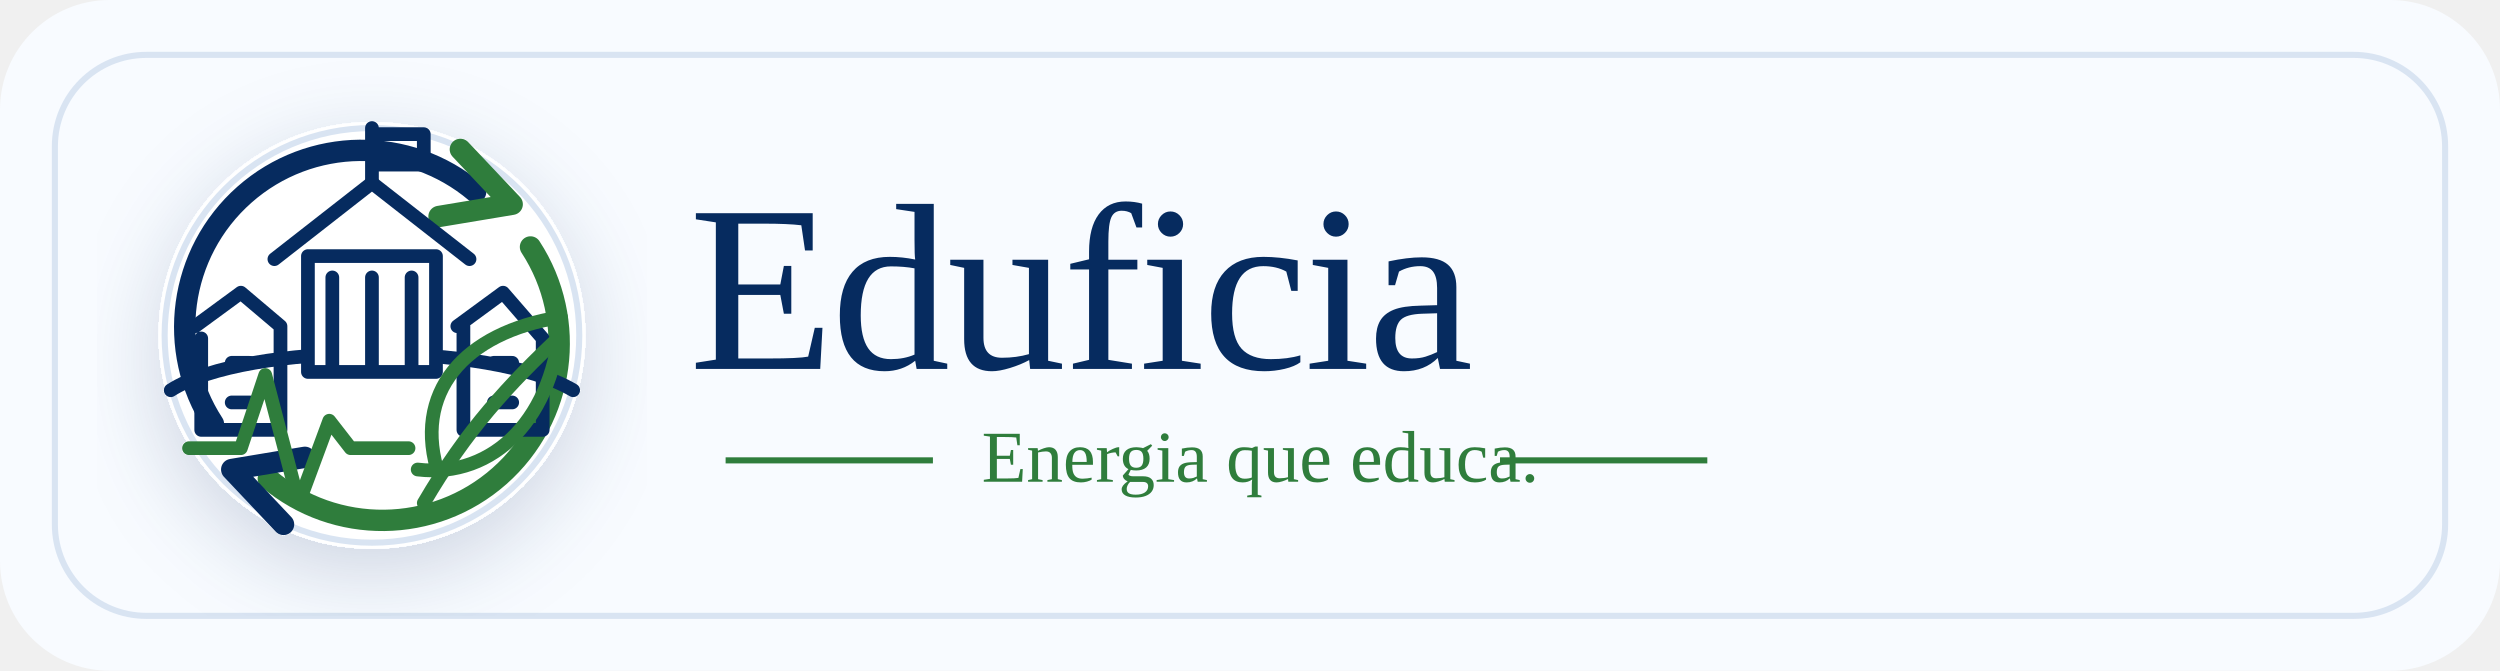
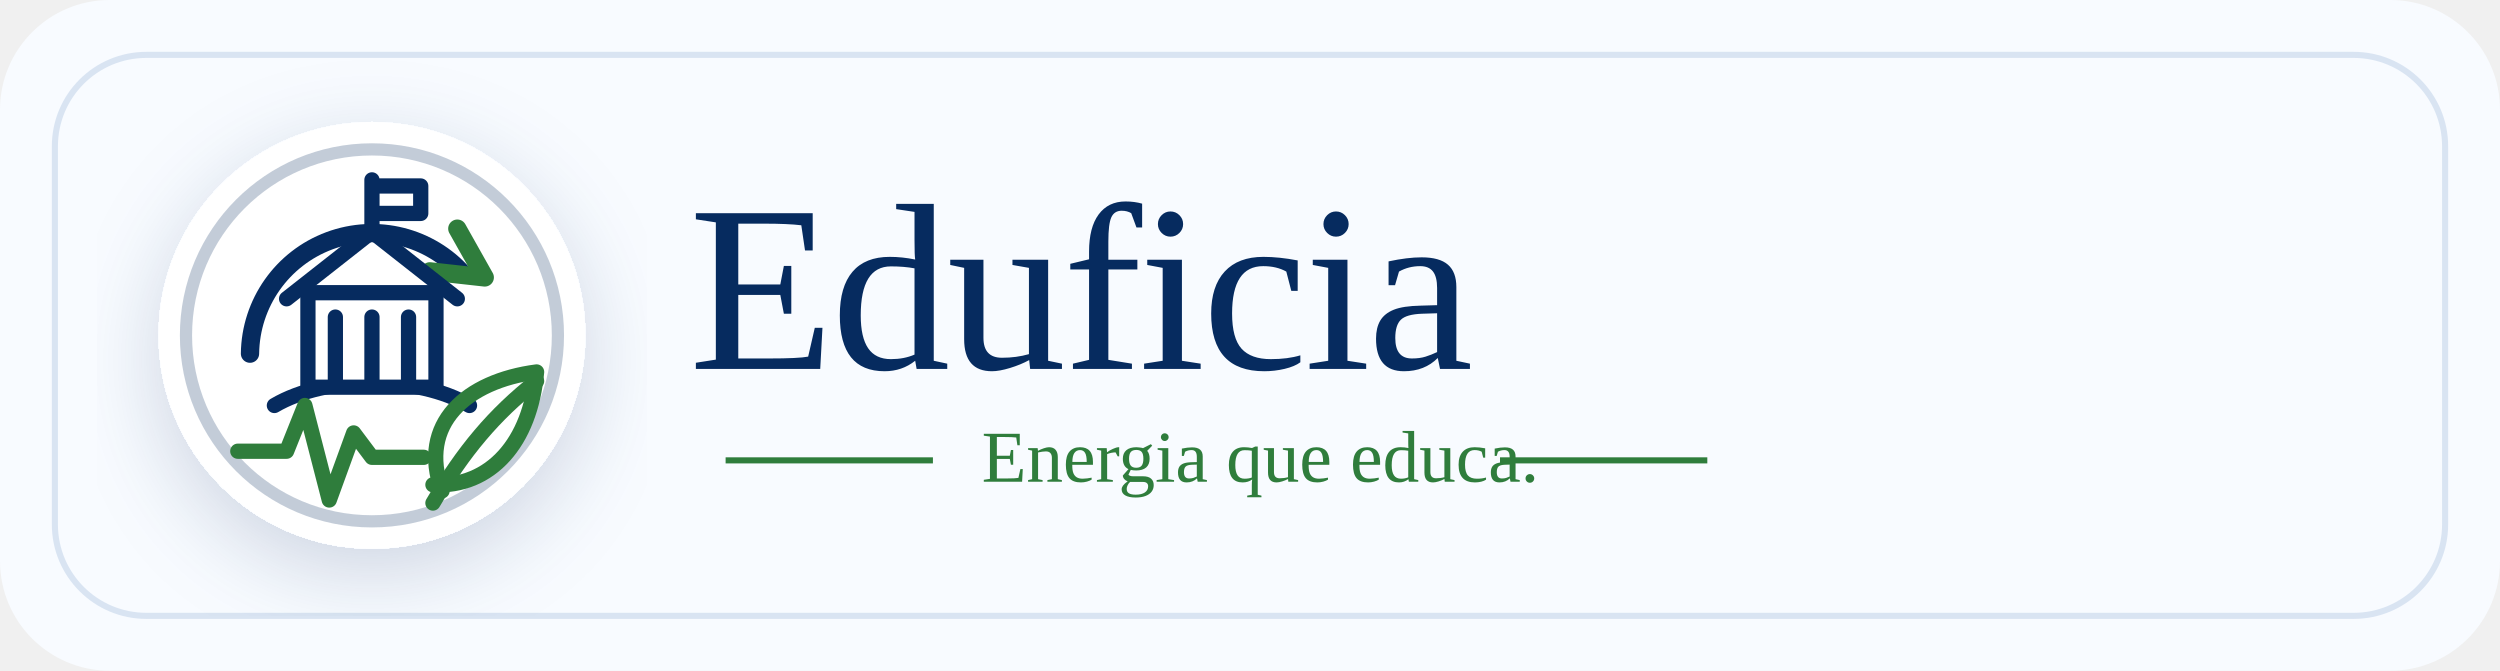
<svg xmlns="http://www.w3.org/2000/svg" width="820" height="220" viewBox="0 0 820 220" fill="none">
  <rect width="820" height="220" rx="36" fill="#F8FBFF" />
  <rect x="18" y="18" width="784" height="184" rx="30" stroke="#D9E4F2" stroke-width="2" />
  <g filter="url(#shadow)">
    <circle cx="122" cy="110" r="70" fill="#FFFFFF" />
-     <circle cx="122" cy="110" r="68" stroke="#D9E4F2" stroke-width="2" />
-     <path d="M70 139A58 58 0 0 1 156 63" stroke="#062B5F" stroke-width="7" stroke-linecap="round" />
-     <path d="M151 49l17 18-24 4" stroke="#2F7D3C" stroke-width="7" stroke-linecap="round" stroke-linejoin="round" />
-     <path d="M174 81a58 58 0 0 1-86 76" stroke="#2F7D3C" stroke-width="7" stroke-linecap="round" />
-     <path d="M93 172l-17-18 24-4" stroke="#062B5F" stroke-width="7" stroke-linecap="round" stroke-linejoin="round" />
-     <path d="M56 128c25-16 105-16 132 0" stroke="#062B5F" stroke-width="4.5" stroke-linecap="round" />
-     <path d="M101 84h42v38h-42V84Z" fill="#FFFFFF" stroke="#062B5F" stroke-width="4.5" stroke-linejoin="round" />
-     <path d="M90 85l32-25 32 25" stroke="#062B5F" stroke-width="4.5" stroke-linecap="round" stroke-linejoin="round" />
-     <path d="M109 91v29M122 91v29M135 91v29" stroke="#062B5F" stroke-width="4.5" stroke-linecap="round" />
-     <path d="M122 60V42M122 44h17v10h-17" stroke="#062B5F" stroke-width="4.5" stroke-linecap="round" stroke-linejoin="round" />
-     <path d="M66 111V141H92V107L79 96L64 107" stroke="#062B5F" stroke-width="4.5" stroke-linecap="round" stroke-linejoin="round" />
-     <path d="M152 107V141H178V111L165 96L150 107" stroke="#062B5F" stroke-width="4.5" stroke-linecap="round" stroke-linejoin="round" />
-     <path d="M76 119h6M76 132h6M162 119h6M162 132h6" stroke="#062B5F" stroke-width="4.5" stroke-linecap="round" />
-     <path d="M62 147h17l8-24 11 42 10-27 7 9h19" stroke="#2F7D3C" stroke-width="4.5" stroke-linecap="round" stroke-linejoin="round" />
-     <path d="M144 156c-9-27 8-47 40-52-2 33-22 53-47 50" stroke="#2F7D3C" stroke-width="4.5" stroke-linecap="round" stroke-linejoin="round" />
-     <path d="M139 165c14-24 28-39 45-55" stroke="#2F7D3C" stroke-width="4.5" stroke-linecap="round" />
+     <circle cx="122" cy="110" r="61" stroke="#062B5F" stroke-opacity="0.24" stroke-width="4" />
+     <path d="M82 116a40 40 0 0 1 70-26" stroke="#062B5F" stroke-width="6" stroke-linecap="round" />
+     <path d="M150 75l9 16-18-2" stroke="#2F7D3C" stroke-width="6" stroke-linecap="round" stroke-linejoin="round" />
+     <path d="M90 133c17-10 47-10 64 0" stroke="#062B5F" stroke-width="5" stroke-linecap="round" />
+     <path d="M101 96h42v31h-42V96Z" fill="#FFFFFF" stroke="#062B5F" stroke-width="5" stroke-linejoin="round" />
+     <path d="M94 98l28-22 28 22" stroke="#062B5F" stroke-width="5" stroke-linecap="round" stroke-linejoin="round" />
+     <path d="M110 104v21M122 104v21M134 104v21" stroke="#062B5F" stroke-width="5" stroke-linecap="round" />
+     <path d="M122 76V59M122 61h16v9h-16" stroke="#062B5F" stroke-width="5" stroke-linecap="round" stroke-linejoin="round" />
+     <path d="M78 148h16l6-15 8 31 8-22 6 8h17" stroke="#2F7D3C" stroke-width="5" stroke-linecap="round" stroke-linejoin="round" />
+     <path d="M145 161c-8-22 8-36 31-39-2 23-15 38-34 37" stroke="#2F7D3C" stroke-width="5" stroke-linecap="round" stroke-linejoin="round" />
+     <path d="M142 165c10-17 20-29 34-40" stroke="#2F7D3C" stroke-width="5" stroke-linecap="round" />
  </g>
  <text x="226" y="121" fill="#062B5F" font-family="Georgia, 'Times New Roman', serif" font-size="78" font-weight="500" letter-spacing="-1">Eduficia</text>
  <path d="M238 151h68M492 151h68" stroke="#2F7D3C" stroke-width="2" />
  <text x="322" y="158" fill="#2F7D3C" font-family="Georgia, 'Times New Roman', serif" font-size="24">Energia que educa.</text>
  <defs>
    <filter id="shadow" x="32" y="18" width="180" height="184" filterUnits="userSpaceOnUse" color-interpolation-filters="sRGB">
      <feFlood flood-opacity="0" result="BackgroundImageFix" />
      <feColorMatrix in="SourceAlpha" type="matrix" values="0 0 0 0 0 0 0 0 0 0 0 0 0 0 0 0 0 0 127 0" result="hardAlpha" />
      <feOffset dy="8" />
      <feGaussianBlur stdDeviation="14" />
      <feComposite in2="hardAlpha" operator="out" />
      <feColorMatrix type="matrix" values="0 0 0 0 0.04 0 0 0 0 0.17 0 0 0 0 0.37 0 0 0 0.18 0" />
      <feBlend mode="normal" in2="BackgroundImageFix" result="effect1_dropShadow" />
      <feBlend mode="normal" in="SourceGraphic" in2="effect1_dropShadow" result="shape" />
    </filter>
  </defs>
</svg>
